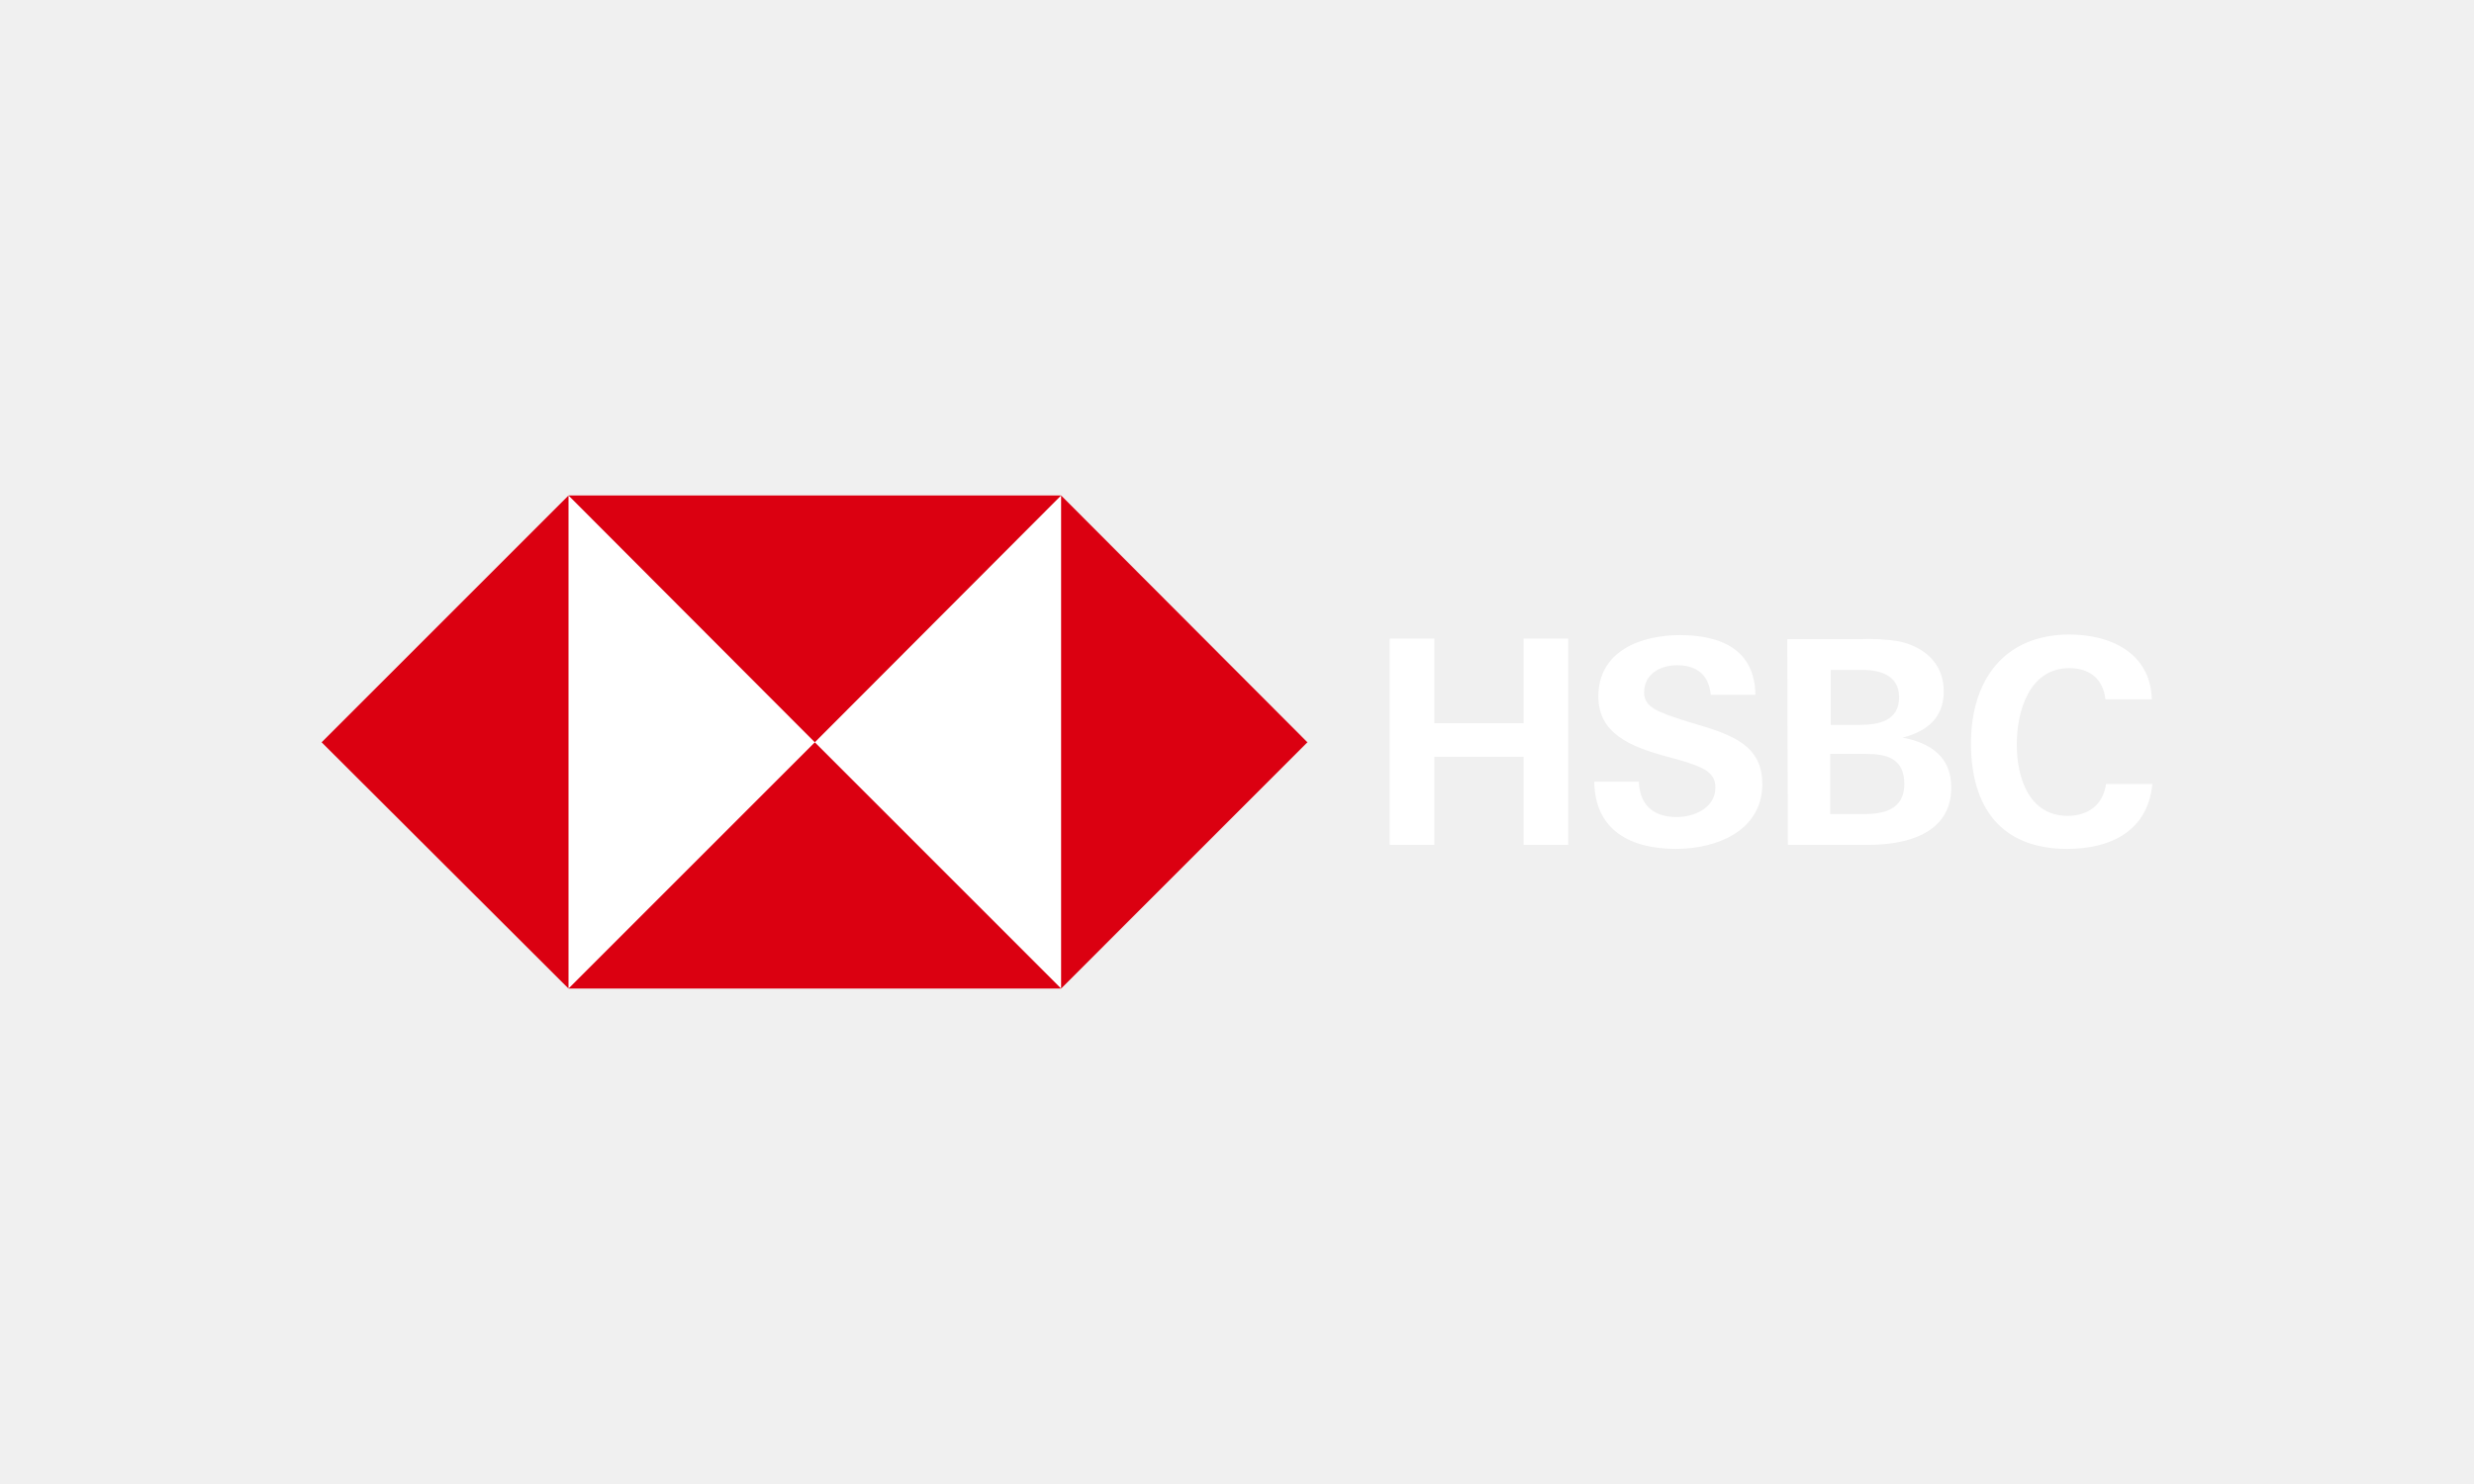
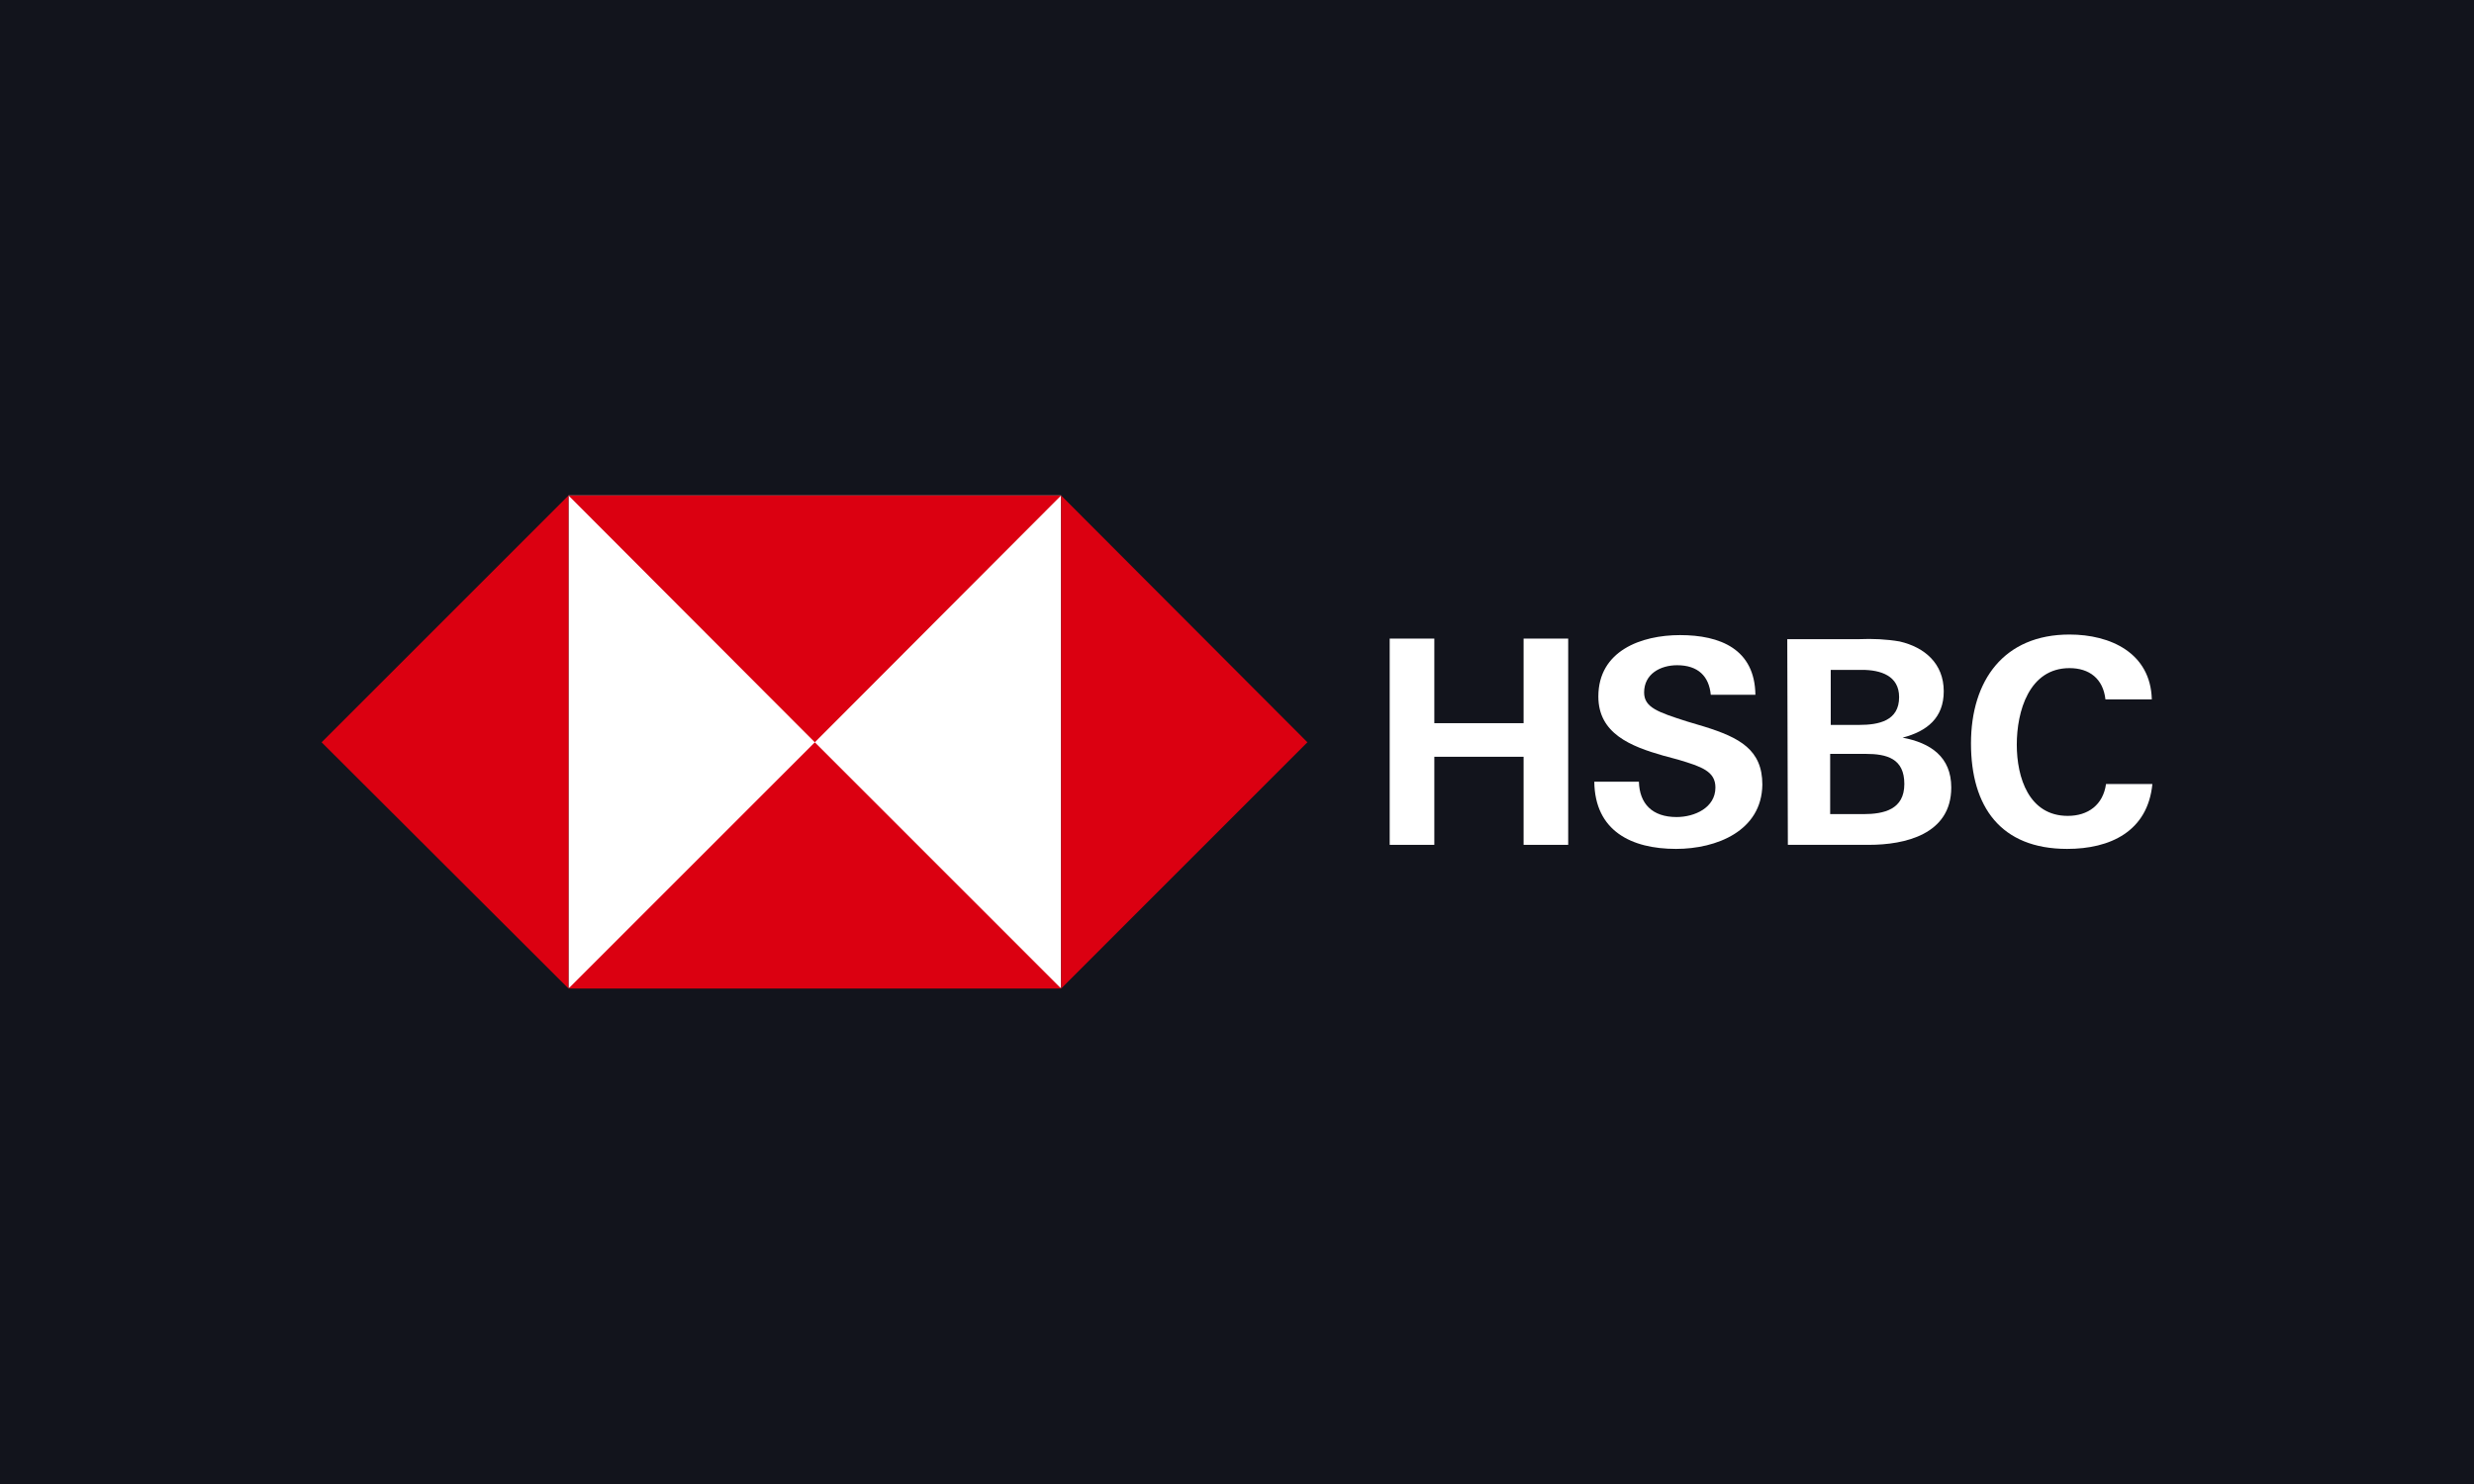
<svg xmlns="http://www.w3.org/2000/svg" width="100" height="60" viewBox="0 0 100 60" fill="none">
+   <rect width="100" height="60" fill="#12141C" />
  <path d="M42.891 20.033H22.979V39.944H42.891V20.033Z" fill="white" />
  <path d="M52.846 30.012L42.891 20.033V39.968L52.846 30.012Z" fill="#DB0011" />
  <path d="M32.935 30.012L42.891 20.033H22.979L32.935 30.012Z" fill="#DB0011" />
  <path d="M13 30.012L22.979 39.968L22.979 20.033L13 30.012Z" fill="#DB0011" />
  <path d="M32.935 30.012L22.979 39.968H42.891L32.935 30.012Z" fill="#DB0011" />
  <path d="M61.584 30.597H57.976V34.158H56.172V25.819H57.976V29.239H61.584V25.819H63.387V34.158H61.584V30.597Z" fill="white" />
  <path d="M67.745 34.322C65.941 34.322 64.465 33.596 64.442 31.605H66.245C66.269 32.495 66.784 33.034 67.768 33.034C68.494 33.034 69.338 32.659 69.338 31.839C69.338 31.183 68.775 30.996 67.838 30.715L67.229 30.551C65.917 30.176 64.606 29.66 64.606 28.161C64.606 26.311 66.339 25.678 67.909 25.678C69.525 25.678 70.93 26.24 70.954 28.091H69.15C69.08 27.341 68.635 26.896 67.791 26.896C67.112 26.896 66.456 27.248 66.456 27.997C66.456 28.606 67.018 28.794 68.19 29.169L68.892 29.379C70.321 29.824 71.235 30.316 71.235 31.722C71.212 33.596 69.384 34.322 67.745 34.322Z" fill="white" />
  <path d="M72.242 25.842H75.147C75.686 25.819 76.248 25.842 76.787 25.936C77.794 26.17 78.567 26.826 78.567 27.95C78.567 29.028 77.888 29.567 76.904 29.824C78.028 30.035 78.871 30.597 78.871 31.839C78.871 33.736 76.997 34.158 75.545 34.158H72.266L72.242 25.842ZM75.147 29.309C75.943 29.309 76.763 29.145 76.763 28.185C76.763 27.318 76.013 27.084 75.264 27.084H73.999V29.309H75.147ZM75.311 32.916C76.154 32.916 76.974 32.729 76.974 31.698C76.974 30.668 76.271 30.48 75.404 30.48H73.976V32.916H75.311Z" fill="white" />
  <path d="M83.556 34.322C80.863 34.322 79.668 32.612 79.668 30.059C79.668 27.505 81.003 25.655 83.65 25.655C85.313 25.655 86.93 26.404 86.977 28.278H85.103C85.009 27.435 84.447 27.013 83.65 27.013C82.01 27.013 81.519 28.77 81.519 30.105C81.519 31.441 82.01 32.987 83.58 32.987C84.4 32.987 85.009 32.542 85.126 31.698H87C86.813 33.619 85.29 34.322 83.556 34.322Z" fill="white" />
</svg>
